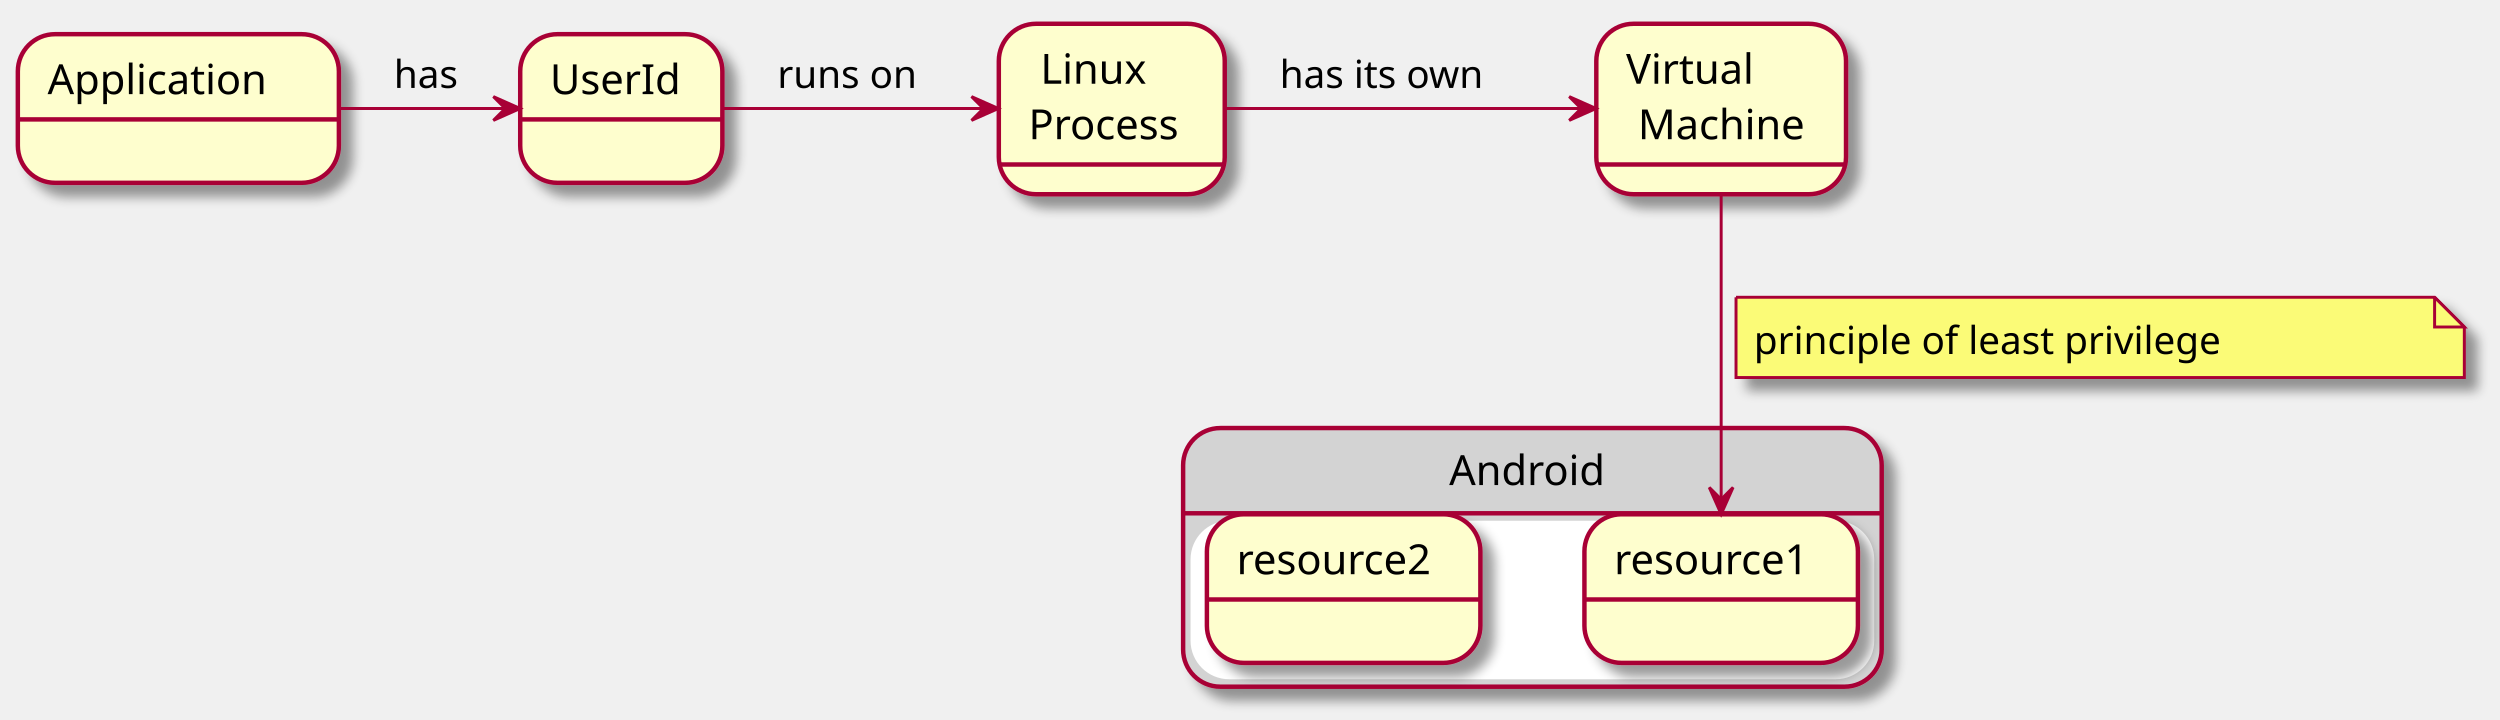
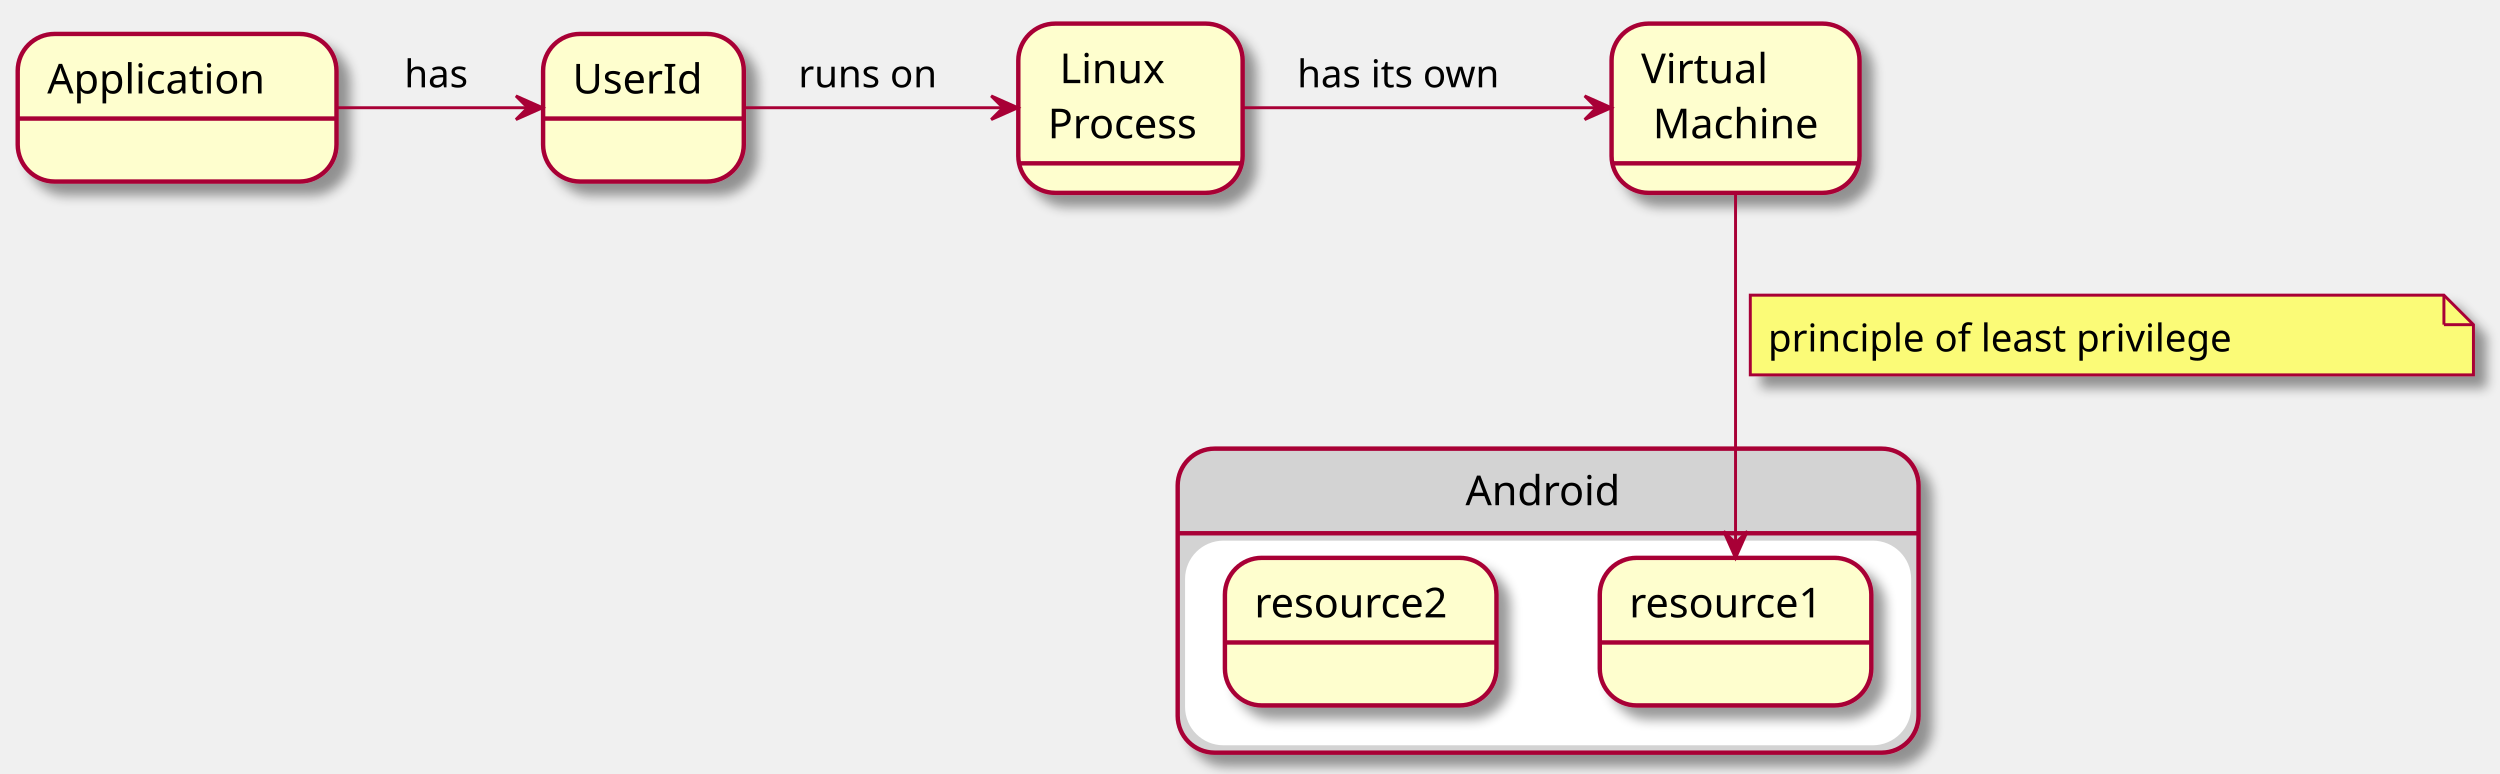
- <svg xmlns="http://www.w3.org/2000/svg" contentScriptType="application/ecmascript" contentStyleType="text/css" height="242px" preserveAspectRatio="none" style="width:841px;height:242px;" version="1.1" viewBox="0 0 841 242" width="841px" zoomAndPan="magnify">
+ <svg xmlns="http://www.w3.org/2000/svg" height="262px" style="width:847px;height:262px;" version="1.1" viewBox="0 0 847 262" width="847px">
  <defs>
-     <filter height="300%" id="f81keiik33z6z" width="300%" x="-1" y="-1">
+     <filter height="300%" id="f1" width="300%" x="-1" y="-1">
      <feGaussianBlur result="blurOut" stdDeviation="2.0" />
      <feColorMatrix in="blurOut" result="blurOut2" type="matrix" values="0 0 0 0 0 0 0 0 0 0 0 0 0 0 0 0 0 0 .4 0" />
      <feOffset dx="4.0" dy="4.0" in="blurOut2" result="blurOut3" />
      <feBlend in="SourceGraphic" in2="blurOut3" mode="normal" />
    </filter>
  </defs>
  <g>
-     <rect fill="#D3D3D3" filter="url(#f81keiik33z6z)" height="87" rx="12.5" ry="12.5" style="stroke: #A80036; stroke-width: 1.5;" width="235" x="398" y="144" />
-     <rect fill="#FFFFFF" height="52.331" rx="12.5" ry="12.5" style="stroke: #FFFFFF; stroke-width: 1.0;" width="229" x="401" y="175.669" />
-     <line style="stroke: #A80036; stroke-width: 1.5;" x1="398" x2="633" y1="172.669" y2="172.669" />
-     <text fill="#000000" font-family="Monaco" font-size="14" lengthAdjust="spacingAndGlyphs" textLength="56" x="487.5" y="163.169">Android</text>
-     <rect fill="#FEFECE" filter="url(#f81keiik33z6z)" height="50" rx="12.5" ry="12.5" style="stroke: #A80036; stroke-width: 1.5;" width="92" x="533" y="173" />
-     <line style="stroke: #A80036; stroke-width: 1.5;" x1="533" x2="625" y1="201.669" y2="201.669" />
-     <text fill="#000000" font-family="Monaco" font-size="14" lengthAdjust="spacingAndGlyphs" textLength="72" x="543" y="193.169">resource1</text>
-     <rect fill="#FEFECE" filter="url(#f81keiik33z6z)" height="50" rx="12.5" ry="12.5" style="stroke: #A80036; stroke-width: 1.5;" width="92" x="406" y="173" />
-     <line style="stroke: #A80036; stroke-width: 1.5;" x1="406" x2="498" y1="201.669" y2="201.669" />
-     <text fill="#000000" font-family="Monaco" font-size="14" lengthAdjust="spacingAndGlyphs" textLength="72" x="416" y="193.169">resource2</text>
-     <rect fill="#FEFECE" filter="url(#f81keiik33z6z)" height="57.338" rx="12.5" ry="12.5" style="stroke: #A80036; stroke-width: 1.5;" width="76" x="336" y="8" />
-     <line style="stroke: #A80036; stroke-width: 1.5;" x1="336" x2="412" y1="55.338" y2="55.338" />
-     <text fill="#000000" font-family="Monaco" font-size="14" lengthAdjust="spacingAndGlyphs" textLength="40" x="350" y="28.169">Linux</text>
-     <text fill="#000000" font-family="Monaco" font-size="14" lengthAdjust="spacingAndGlyphs" textLength="56" x="346" y="46.838">Process</text>
-     <rect fill="#FEFECE" filter="url(#f81keiik33z6z)" height="57.338" rx="12.5" ry="12.5" style="stroke: #A80036; stroke-width: 1.5;" width="84" x="537" y="8" />
-     <line style="stroke: #A80036; stroke-width: 1.5;" x1="537" x2="621" y1="55.338" y2="55.338" />
-     <text fill="#000000" font-family="Monaco" font-size="14" lengthAdjust="spacingAndGlyphs" textLength="56" x="547" y="28.169">Virtual</text>
-     <text fill="#000000" font-family="Monaco" font-size="14" lengthAdjust="spacingAndGlyphs" textLength="56" x="551" y="46.838">Machine</text>
-     <rect fill="#FEFECE" filter="url(#f81keiik33z6z)" height="50" rx="12.5" ry="12.5" style="stroke: #A80036; stroke-width: 1.5;" width="108" x="6" y="11.5" />
+     <rect fill="#D3D3D3" filter="url(#f1)" height="103" rx="12.5" ry="12.5" style="stroke: #A80036; stroke-width: 1.5;" width="251" x="399" y="152" />
+     <rect fill="#FFFFFF" height="68.331" rx="12.5" ry="12.5" style="stroke: #FFFFFF; stroke-width: 1.0;" width="245" x="402" y="183.669" />
+     <line style="stroke: #A80036; stroke-width: 1.5;" x1="399" x2="650" y1="180.669" y2="180.669" />
+     <text fill="#000000" font-family="Monaco" font-size="14" lengthAdjust="spacingAndGlyphs" textLength="56" x="496.5" y="171.169">Android</text>
+     <rect fill="#FEFECE" filter="url(#f1)" height="50" rx="12.5" ry="12.5" style="stroke: #A80036; stroke-width: 1.5;" width="92" x="542" y="189" />
+     <line style="stroke: #A80036; stroke-width: 1.5;" x1="542" x2="634" y1="217.669" y2="217.669" />
+     <text fill="#000000" font-family="Monaco" font-size="14" lengthAdjust="spacingAndGlyphs" textLength="72" x="552" y="209.169">resource1</text>
+     <rect fill="#FEFECE" filter="url(#f1)" height="50" rx="12.5" ry="12.5" style="stroke: #A80036; stroke-width: 1.5;" width="92" x="415" y="189" />
+     <line style="stroke: #A80036; stroke-width: 1.5;" x1="415" x2="507" y1="217.669" y2="217.669" />
+     <text fill="#000000" font-family="Monaco" font-size="14" lengthAdjust="spacingAndGlyphs" textLength="72" x="425" y="209.169">resource2</text>
+     <rect fill="#FEFECE" filter="url(#f1)" height="57.338" rx="12.5" ry="12.5" style="stroke: #A80036; stroke-width: 1.5;" width="76" x="345" y="8" />
+     <line style="stroke: #A80036; stroke-width: 1.5;" x1="345" x2="421" y1="55.338" y2="55.338" />
+     <text fill="#000000" font-family="Monaco" font-size="14" lengthAdjust="spacingAndGlyphs" textLength="40" x="359" y="28.169">Linux</text>
+     <text fill="#000000" font-family="Monaco" font-size="14" lengthAdjust="spacingAndGlyphs" textLength="56" x="355" y="46.838">Process</text>
+     <rect fill="#FEFECE" filter="url(#f1)" height="57.338" rx="12.5" ry="12.5" style="stroke: #A80036; stroke-width: 1.5;" width="84" x="546" y="8" />
+     <line style="stroke: #A80036; stroke-width: 1.5;" x1="546" x2="630" y1="55.338" y2="55.338" />
+     <text fill="#000000" font-family="Monaco" font-size="14" lengthAdjust="spacingAndGlyphs" textLength="56" x="556" y="28.169">Virtual</text>
+     <text fill="#000000" font-family="Monaco" font-size="14" lengthAdjust="spacingAndGlyphs" textLength="56" x="560" y="46.838">Machine</text>
+     <rect fill="#FEFECE" filter="url(#f1)" height="50" rx="12.5" ry="12.5" style="stroke: #A80036; stroke-width: 1.5;" width="108" x="6" y="11.5" />
    <line style="stroke: #A80036; stroke-width: 1.5;" x1="6" x2="114" y1="40.169" y2="40.169" />
    <text fill="#000000" font-family="Monaco" font-size="14" lengthAdjust="spacingAndGlyphs" textLength="88" x="16" y="31.669">Application</text>
-     <rect fill="#FEFECE" filter="url(#f81keiik33z6z)" height="50" rx="12.5" ry="12.5" style="stroke: #A80036; stroke-width: 1.5;" width="68" x="175" y="11.5" />
-     <line style="stroke: #A80036; stroke-width: 1.5;" x1="175" x2="243" y1="40.169" y2="40.169" />
-     <text fill="#000000" font-family="Monaco" font-size="14" lengthAdjust="spacingAndGlyphs" textLength="48" x="185" y="31.669">UserId</text>
-     <path d="M114.214,36.5 C132.613,36.5 152.8,36.5 169.798,36.5 " fill="none" id="Application-UserId" style="stroke: #A80036; stroke-width: 1.0;" />
-     <polygon fill="#A80036" points="174.965,36.5,165.965,32.5,169.965,36.5,165.965,40.5,174.965,36.5" style="stroke: #A80036; stroke-width: 1.0;" />
-     <text fill="#000000" font-family="Monaco" font-size="13" lengthAdjust="spacingAndGlyphs" textLength="24" x="132.5" y="29.585">has</text>
-     <path d="M243.188,36.5 C268.603,36.5 303.462,36.5 330.805,36.5 " fill="none" id="UserId-linux" style="stroke: #A80036; stroke-width: 1.0;" />
-     <polygon fill="#A80036" points="335.819,36.5,326.819,32.5,330.819,36.5,326.819,40.5,335.819,36.5" style="stroke: #A80036; stroke-width: 1.0;" />
-     <text fill="#000000" font-family="Monaco" font-size="13" lengthAdjust="spacingAndGlyphs" textLength="56" x="261.5" y="29.585">runs on</text>
-     <path d="M412.079,36.5 C445.849,36.5 495.31,36.5 531.627,36.5 " fill="none" id="linux-vm" style="stroke: #A80036; stroke-width: 1.0;" />
-     <polygon fill="#A80036" points="536.887,36.5,527.887,32.5,531.887,36.5,527.887,40.5,536.887,36.5" style="stroke: #A80036; stroke-width: 1.0;" />
-     <text fill="#000000" font-family="Monaco" font-size="13" lengthAdjust="spacingAndGlyphs" textLength="88" x="430.5" y="29.585">has its own</text>
-     <path d="M579,65.001 C579,93.815 579,138.183 579,167.643 " fill="none" id="vm-resource1" style="stroke: #A80036; stroke-width: 1.0;" />
-     <polygon fill="#A80036" points="579,172.964,583,163.964,579,167.964,575,163.964,579,172.964" style="stroke: #A80036; stroke-width: 1.0;" />
-     <path d="M584,100 L584,127 L829,127 L829,110 L819,100 L584,100 " fill="#FBFB77" filter="url(#f81keiik33z6z)" style="stroke: #A80036; stroke-width: 1.0;" />
-     <path d="M819,100 L819,110 L829,110 L819,100 " fill="#FBFB77" style="stroke: #A80036; stroke-width: 1.0;" />
-     <text fill="#000000" font-family="Monaco" font-size="13" lengthAdjust="spacingAndGlyphs" textLength="224" x="590" y="119.085">principle of least privilege</text>
+     <rect fill="#FEFECE" filter="url(#f1)" height="50" rx="12.5" ry="12.5" style="stroke: #A80036; stroke-width: 1.5;" width="68" x="184" y="11.5" />
+     <line style="stroke: #A80036; stroke-width: 1.5;" x1="184" x2="252" y1="40.169" y2="40.169" />
+     <text fill="#000000" font-family="Monaco" font-size="14" lengthAdjust="spacingAndGlyphs" textLength="48" x="194" y="31.669">UserId</text>
+     <path d="M114.375,36.5 C135.426,36.5 159.069,36.5 178.451,36.5 " fill="none" style="stroke: #A80036; stroke-width: 1.0;" />
+     <polygon fill="#A80036" points="183.798,36.5,174.798,32.5,178.798,36.5,174.798,40.5,183.798,36.5" style="stroke: #A80036; stroke-width: 1.0;" />
+     <text fill="#000000" font-family="Monaco" font-size="13" lengthAdjust="spacingAndGlyphs" textLength="24" x="137" y="29.585">has</text>
+     <path d="M252.188,36.5 C277.603,36.5 312.462,36.5 339.805,36.5 " fill="none" style="stroke: #A80036; stroke-width: 1.0;" />
+     <polygon fill="#A80036" points="344.819,36.5,335.819,32.5,339.819,36.5,335.819,40.5,344.819,36.5" style="stroke: #A80036; stroke-width: 1.0;" />
+     <text fill="#000000" font-family="Monaco" font-size="13" lengthAdjust="spacingAndGlyphs" textLength="56" x="270.5" y="29.585">runs on</text>
+     <path d="M421.079,36.5 C454.849,36.5 504.31,36.5 540.627,36.5 " fill="none" style="stroke: #A80036; stroke-width: 1.0;" />
+     <polygon fill="#A80036" points="545.887,36.5,536.887,32.5,540.887,36.5,536.887,40.5,545.887,36.5" style="stroke: #A80036; stroke-width: 1.0;" />
+     <text fill="#000000" font-family="Monaco" font-size="13" lengthAdjust="spacingAndGlyphs" textLength="88" x="439.5" y="29.585">has its own</text>
+     <path d="M588,65.018 C588,97.576 588,150.61 588,183.838 " fill="none" style="stroke: #A80036; stroke-width: 1.0;" />
+     <polygon fill="#A80036" points="588,188.995,592,179.995,588,183.995,584,179.995,588,188.995" style="stroke: #A80036; stroke-width: 1.0;" />
+     <polygon fill="#FBFB77" filter="url(#f1)" points="593,100,593,127,838,127,838,110,828,100,593,100" style="stroke: #A80036; stroke-width: 1.0;" />
+     <line style="stroke: #A80036; stroke-width: 1.0;" x1="828" x2="828" y1="100" y2="110" />
+     <line style="stroke: #A80036; stroke-width: 1.0;" x1="838" x2="828" y1="110" y2="110" />
+     <text fill="#000000" font-family="Monaco" font-size="13" lengthAdjust="spacingAndGlyphs" textLength="224" x="599" y="119.085">principle of least privilege</text>
  </g>
</svg>
